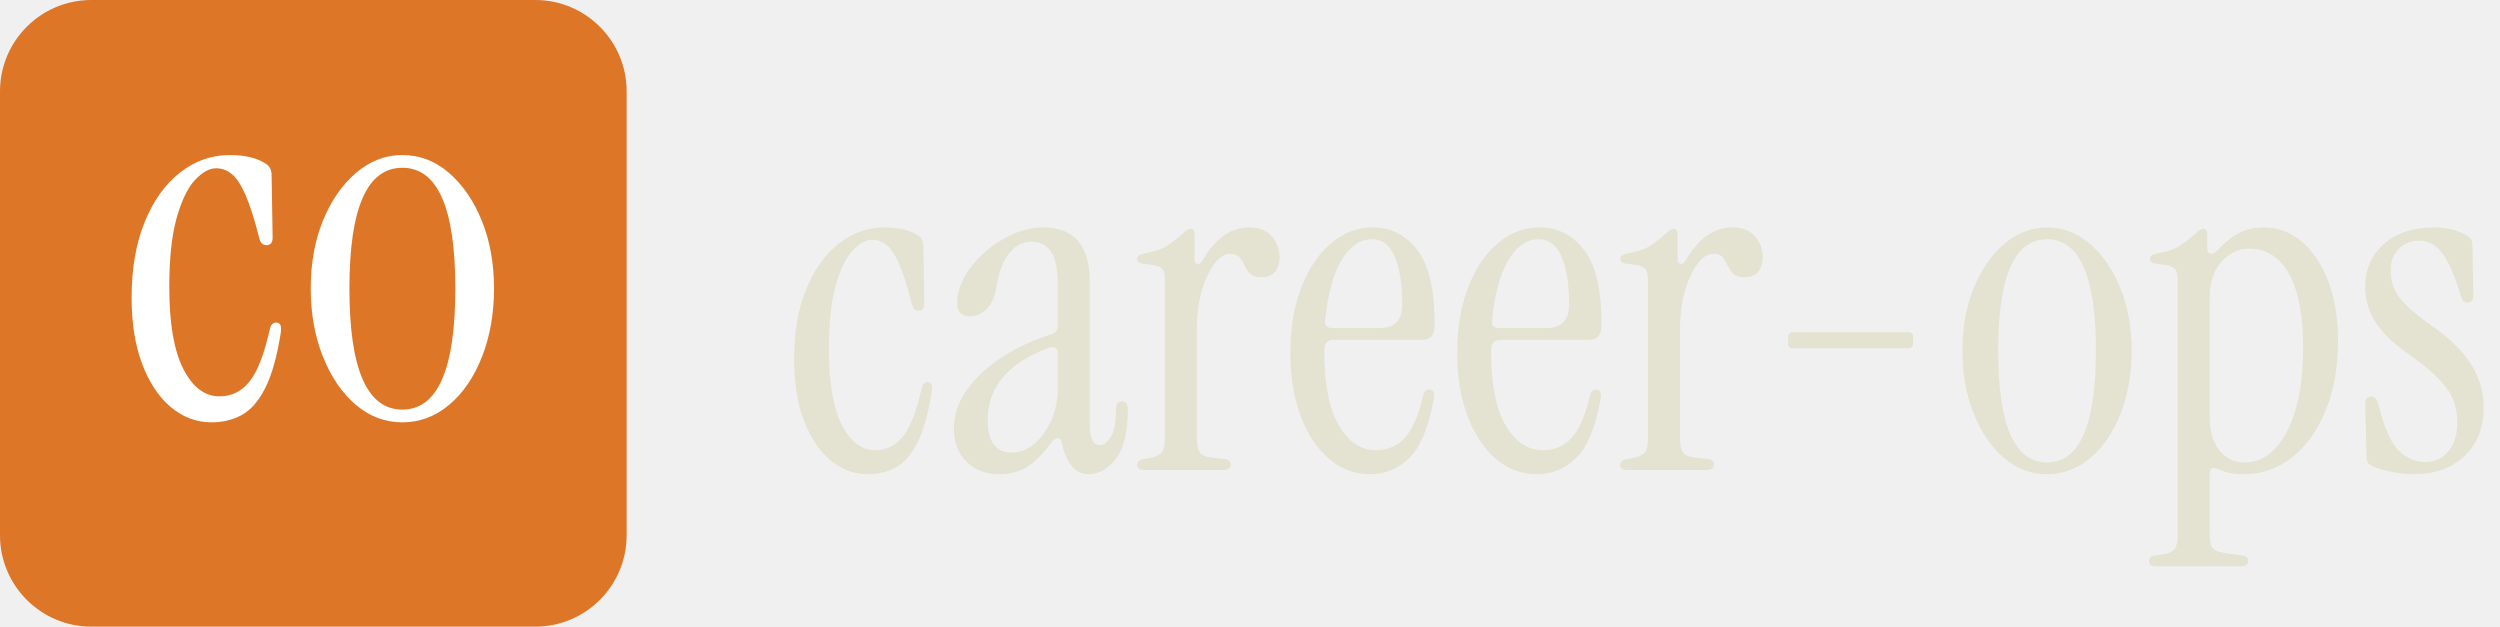
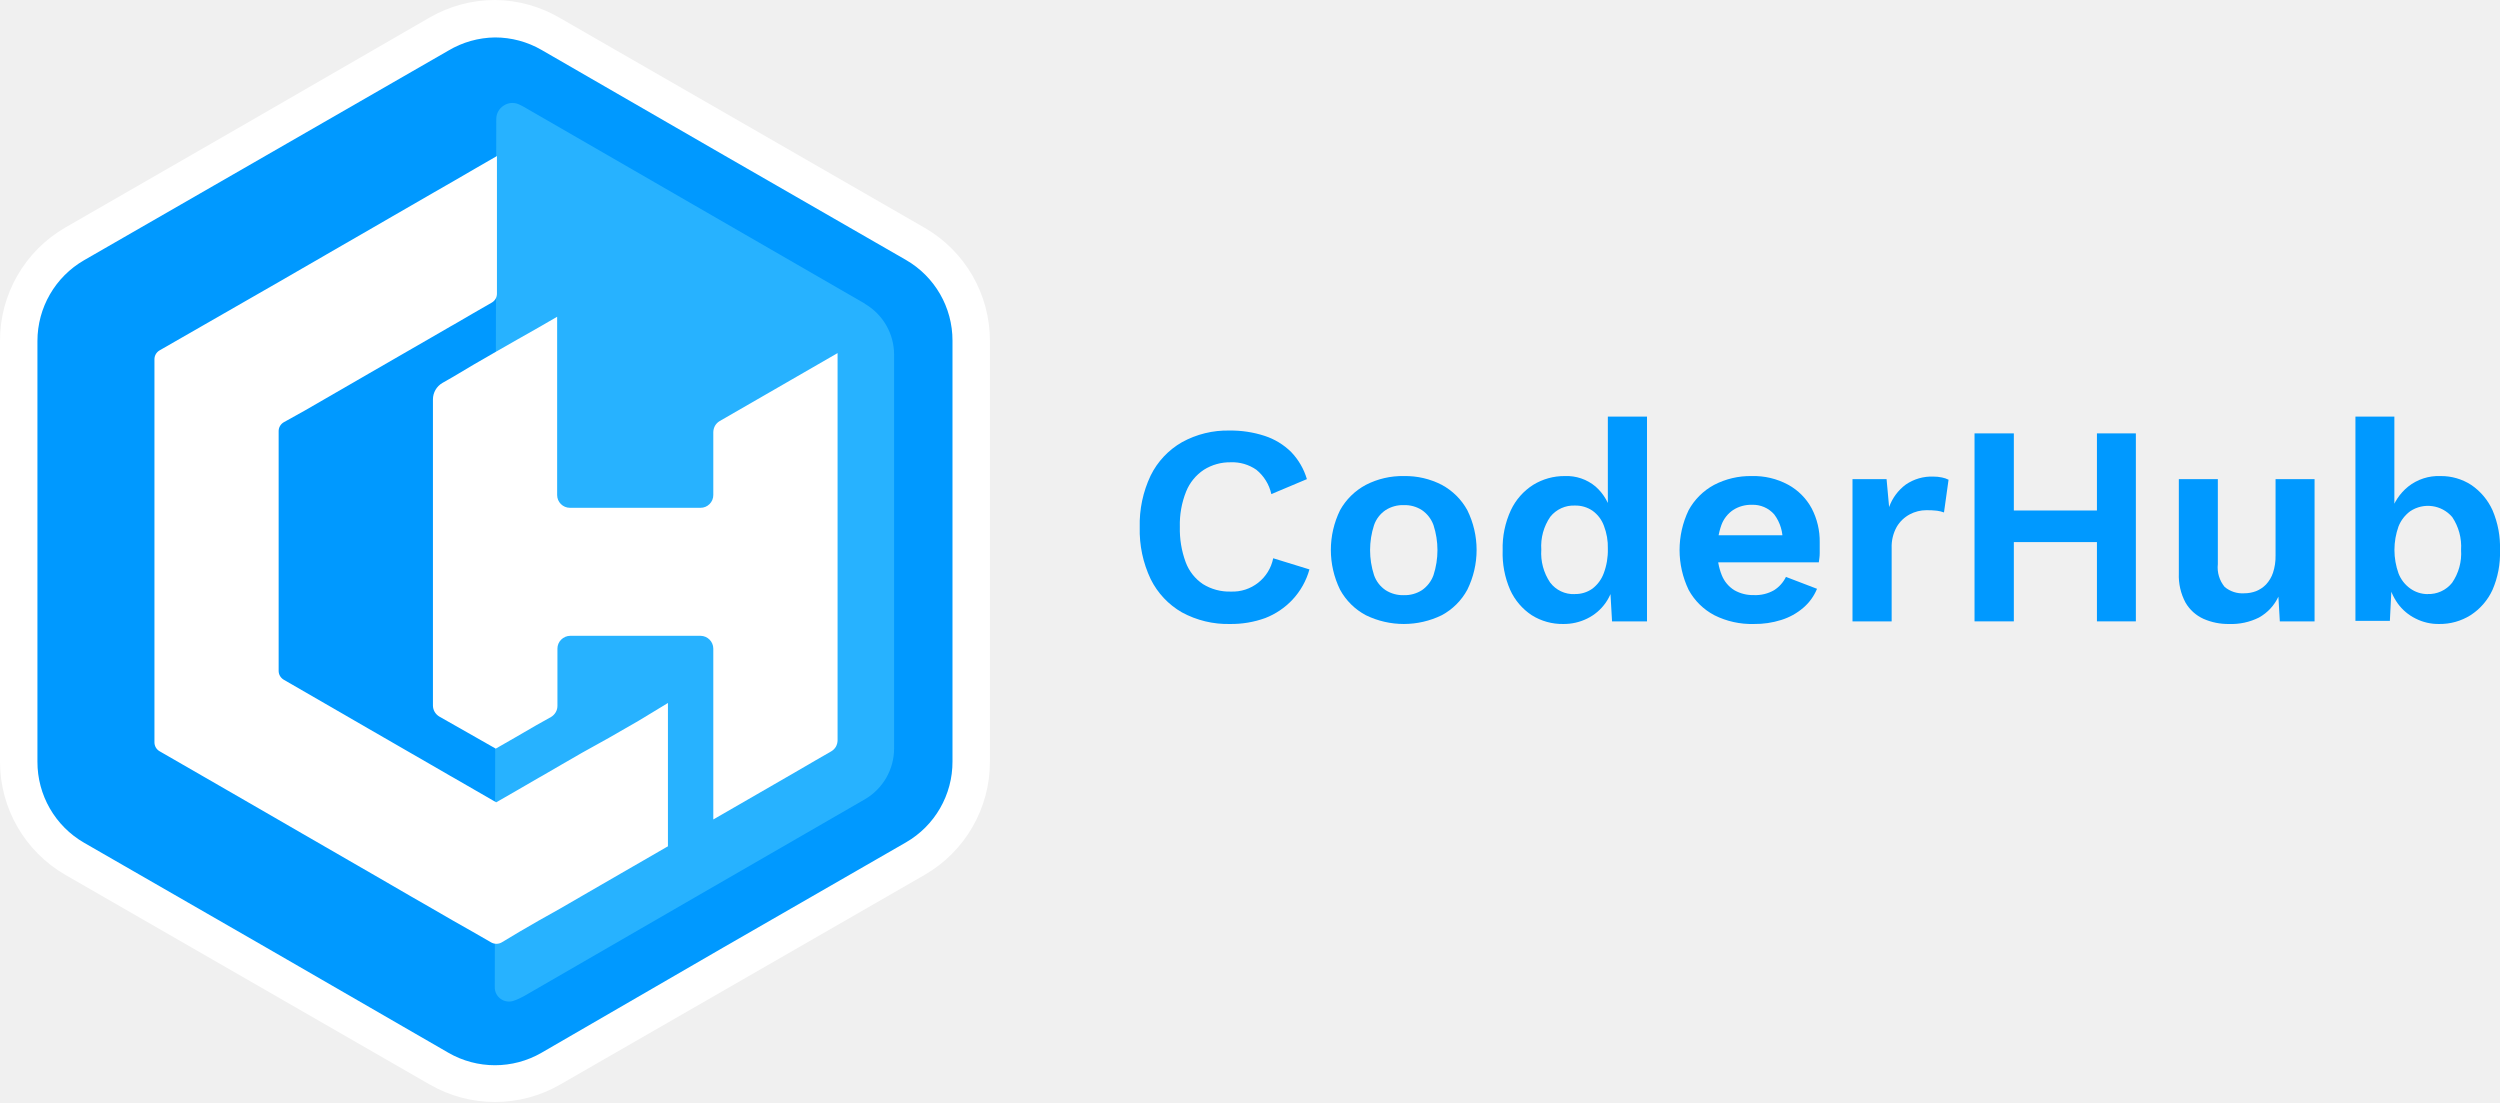
- <svg xmlns="http://www.w3.org/2000/svg" width="383" height="96" viewBox="0 0 383 96" role="img" aria-label="career-ops">
-   <rect width="96" height="96" rx="14" fill="#DD7627" />
-   <path d="M 32.407 64.702Q 28.975 64.702 26.206 62.401Q 23.437 60.100 21.799 55.810Q 20.161 51.520 20.161 45.592Q 20.161 38.962 22.150 34.048Q 24.139 29.134 27.571 26.443Q 31.003 23.752 35.215 23.752Q 38.803 23.752 40.831 25.156Q 41.611 25.702 41.611 26.872L 41.767 36.388Q 41.767 37.558 40.831 37.558Q 39.973 37.558 39.739 36.544Q 38.647 32.254 37.633 29.914Q 36.619 27.574 35.527 26.677Q 34.435 25.780 33.109 25.780Q 31.549 25.780 29.872 27.574Q 28.195 29.368 27.064 33.385Q 25.933 37.402 25.933 43.954Q 25.933 52.300 28.078 56.512Q 30.223 60.724 33.655 60.724Q 36.385 60.724 38.218 58.462Q 40.051 56.200 41.377 50.272Q 41.611 49.414 42.313 49.414Q 43.249 49.414 43.015 50.974Q 42.157 56.434 40.636 59.437Q 39.115 62.440 37.048 63.571Q 34.981 64.702 32.407 64.702Z" fill="#FFFFFF" />
-   <path d="M 61.643 64.702Q 57.665 64.702 54.506 62.011Q 51.347 59.320 49.475 54.640Q 47.603 49.960 47.603 44.188Q 47.603 38.416 49.475 33.814Q 51.347 29.212 54.545 26.482Q 57.743 23.752 61.643 23.752Q 65.621 23.752 68.780 26.482Q 71.939 29.212 73.811 33.814Q 75.683 38.416 75.683 44.188Q 75.683 49.960 73.850 54.640Q 72.017 59.320 68.819 62.011Q 65.621 64.702 61.643 64.702ZM 61.643 62.752Q 69.755 62.752 69.755 44.188Q 69.755 25.702 61.643 25.702Q 53.531 25.702 53.531 44.188Q 53.531 62.752 61.643 62.752Z" fill="#FFFFFF" />
-   <g transform="translate(120,72) scale(0.072)">
-     <path fill="#E4E2D0" d="M180 9Q136 9 100.50-20.50Q65-50 44-105Q23-160 23-236Q23-321 48.50-384Q74-447 118-481.50Q162-516 216-516Q262-516 288-498Q298-491 298-476L300-354Q300-339 288-339Q277-339 274-352Q260-407 247-437Q234-467 220-478.50Q206-490 189-490Q169-490 147.50-467Q126-444 111.50-392.50Q97-341 97-257Q97-150 124.50-96Q152-42 196-42Q231-42 254.50-71Q278-100 295-176Q298-187 307-187Q319-187 316-167Q305-97 285.50-58.50Q266-20 239.50-5.50Q213 9 180 9M459 9Q417 9 390-17.50Q363-44 363-88Q363-131 390-169.50Q417-208 464-239Q511-270 571-289Q584-293 584-306L584-397Q584-445 569-465.50Q554-486 528-486Q503-486 482.50-463.50Q462-441 453-388Q448-356 431.50-341.50Q415-327 398-327Q370-327 370-355Q370-384 386.50-412.50Q403-441 430-464.50Q457-488 489-502Q521-516 553-516Q652-516 652-401L652-95Q652-53 673-53Q686-53 697-70.50Q708-88 708-130Q708-146 721-146Q733-146 733-129Q733-56 707.50-23.50Q682 9 650 9Q626 9 612-10.50Q598-30 593-57Q592-67 584.50-67.50Q577-68 570-58Q546-25 521-8Q496 9 459 9M486-37Q512-37 534-55.50Q556-74 570-105Q584-136 584-175L584-248Q584-267 563-259Q502-237 468.50-198.50Q435-160 435-106Q435-37 486-37M892-446Q933-516 991-516Q1024-516 1040-496.50Q1056-477 1056-453Q1056-434 1046.50-422Q1037-410 1017-410Q1001-410 993.50-417.50Q986-425 981.50-435Q977-445 971-452.50Q965-460 951-460Q933-460 917-438.50Q901-417 890.50-381Q880-345 880-299L880-67Q880-46 886.50-37Q893-28 914-26L941-23Q952-21 952-12Q952 0 937 0L768 0Q753 0 753-11Q753-20 766-23L778-25Q799-29 805.50-37.50Q812-46 812-67L812-403Q812-421 806.50-427.50Q801-434 787-436L766-439Q753-440 753-450Q753-458 769-461Q800-466 816.50-477Q833-488 851-504Q860-513 866-513Q875-513 875-501L875-447Q875-440 881-438.50Q887-437 892-446M1248 9Q1200 9 1162-23Q1124-55 1101.50-113.50Q1079-172 1079-249Q1079-328 1102-388Q1125-448 1165-482Q1205-516 1254-516Q1313-516 1349.50-467.50Q1386-419 1386-310Q1386-277 1361-277L1171-277Q1151-277 1151-254Q1151-148 1182-95Q1213-42 1261-42Q1299-42 1323-69Q1347-96 1362-160Q1365-171 1375-171Q1387-171 1384-151Q1368-62 1333-26.50Q1298 9 1248 9M1168-302L1269-302Q1317-302 1317-352Q1317-417 1301-454Q1285-491 1253-491Q1214-491 1187.50-446Q1161-401 1153-318Q1151-302 1168-302M1603 9Q1555 9 1517-23Q1479-55 1456.50-113.50Q1434-172 1434-249Q1434-328 1457-388Q1480-448 1520-482Q1560-516 1609-516Q1668-516 1704.50-467.50Q1741-419 1741-310Q1741-277 1716-277L1526-277Q1506-277 1506-254Q1506-148 1537-95Q1568-42 1616-42Q1654-42 1678-69Q1702-96 1717-160Q1720-171 1730-171Q1742-171 1739-151Q1723-62 1688-26.50Q1653 9 1603 9M1523-302L1624-302Q1672-302 1672-352Q1672-417 1656-454Q1640-491 1608-491Q1569-491 1542.50-446Q1516-401 1508-318Q1506-302 1523-302M1920-446Q1961-516 2019-516Q2052-516 2068-496.50Q2084-477 2084-453Q2084-434 2074.50-422Q2065-410 2045-410Q2029-410 2021.50-417.50Q2014-425 2009.50-435Q2005-445 1999-452.50Q1993-460 1979-460Q1961-460 1945-438.50Q1929-417 1918.50-381Q1908-345 1908-299L1908-67Q1908-46 1914.50-37Q1921-28 1942-26L1969-23Q1980-21 1980-12Q1980 0 1965 0L1796 0Q1781 0 1781-11Q1781-20 1794-23L1806-25Q1827-29 1833.50-37.50Q1840-46 1840-67L1840-403Q1840-421 1834.50-427.50Q1829-434 1815-436L1794-439Q1781-440 1781-450Q1781-458 1797-461Q1828-466 1844.50-477Q1861-488 1879-504Q1888-513 1894-513Q1903-513 1903-501L1903-447Q1903-440 1909-438.50Q1915-437 1920-446M2394-259L2148-259Q2138-259 2138-269L2138-283Q2138-293 2148-293L2394-293Q2404-293 2404-283L2404-269Q2404-259 2394-259M2689 9Q2638 9 2597.50-25.50Q2557-60 2533-120Q2509-180 2509-254Q2509-328 2533-387Q2557-446 2598-481Q2639-516 2689-516Q2740-516 2780.50-481Q2821-446 2845-387Q2869-328 2869-254Q2869-180 2845.50-120Q2822-60 2781-25.50Q2740 9 2689 9M2689-16Q2793-16 2793-254Q2793-491 2689-491Q2585-491 2585-254Q2585-16 2689-16M3102 205L2921 205Q2906 205 2906 194Q2906 183 2919 182L2933 180Q2954 177 2960.50 168Q2967 159 2967 138L2967-403Q2967-421 2961.50-427.50Q2956-434 2942-436L2921-439Q2908-440 2908-450Q2908-458 2924-461Q2955-466 2971.50-477Q2988-488 3006-504Q3015-513 3021-513Q3030-513 3030-501L3030-470Q3030-463 3036-460.50Q3042-458 3050-466L3061-477Q3081-497 3102-506.50Q3123-516 3150-516Q3196-516 3231.50-485.50Q3267-455 3287.50-401Q3308-347 3308-274Q3308-191 3282-127Q3256-63 3210.50-27Q3165 9 3106 9Q3076 9 3053-2Q3035-10 3035 9L3035 138Q3035 159 3041.50 166.50Q3048 174 3069 177L3106 182Q3117 184 3117 193Q3117 205 3102 205M3109-16Q3165-16 3199.50-82Q3234-148 3234-260Q3234-363 3204-417Q3174-471 3119-471Q3085-471 3060-443Q3035-415 3035-365L3035-113Q3035-68 3055.50-42Q3076-16 3109-16M3469 9Q3446 9 3420 3.50Q3394-2 3378-10Q3369-15 3369-27L3366-139Q3366-156 3379-156Q3390-156 3394-140Q3411-69 3435.50-43Q3460-17 3495-17Q3524-17 3543-39.50Q3562-62 3562-102Q3562-142 3540-173Q3518-204 3466-241Q3414-276 3390-311.50Q3366-347 3366-389Q3366-446 3406-481Q3446-516 3512-516Q3532-516 3551-511.50Q3570-507 3585-497Q3594-491 3594-481L3596-371Q3596-356 3584-356Q3577-356 3574-360.50Q3571-365 3569-372Q3549-437 3529-462.50Q3509-488 3480-488Q3454-488 3437-470Q3420-452 3420-425Q3420-390 3441-364Q3462-338 3517-300Q3567-264 3592.50-222.50Q3618-181 3618-132Q3618-68 3577-29.50Q3536 9 3469 9" />
-   </g>
+ <svg xmlns="http://www.w3.org/2000/svg" role="img" aria-label="CoderHub OS" viewBox="0 0 333.94 147.29">
+   <defs>
+     <style>.cls-1{fill:#09f;}.cls-2{fill:#fff;}.cls-3{fill:#27b2ff;}</style>
+   </defs>
+   <path class="cls-1" d="M174.91,76.06a9.73,9.73,0,0,1-2.28,4.06A9.93,9.93,0,0,1,169,82.56a13.29,13.29,0,0,1-4.68.79,12.82,12.82,0,0,1-6.44-1.55,10.46,10.46,0,0,1-4.18-4.45,15.2,15.2,0,0,1-1.46-6.92,15.19,15.19,0,0,1,1.46-6.91,10.46,10.46,0,0,1,4.18-4.45,12.56,12.56,0,0,1,6.37-1.56,14.54,14.54,0,0,1,4.67.71,9,9,0,0,1,3.55,2.16A8.83,8.83,0,0,1,174.57,64l-4.75,2a5.78,5.78,0,0,0-2-3.25,5.61,5.61,0,0,0-3.42-1,6.52,6.52,0,0,0-3.59,1,6.32,6.32,0,0,0-2.37,2.9,11.81,11.81,0,0,0-.84,4.73,12.71,12.71,0,0,0,.78,4.72,6.08,6.08,0,0,0,2.3,2.92,6.66,6.66,0,0,0,3.72,1,5.54,5.54,0,0,0,5.67-4.45Z" />
+   <path class="cls-1" d="M187.53,63.59a10.6,10.6,0,0,1,5.07,1.18A8.49,8.49,0,0,1,196,68.15a12,12,0,0,1,0,10.62,8.38,8.38,0,0,1-3.42,3.41,11.55,11.55,0,0,1-10.13,0A8.43,8.43,0,0,1,179,78.77a12.08,12.08,0,0,1,0-10.62,8.54,8.54,0,0,1,3.44-3.38A10.65,10.65,0,0,1,187.53,63.59Zm0,3.88a4.28,4.28,0,0,0-2.45.67,4,4,0,0,0-1.54,2,10.82,10.82,0,0,0,0,6.69,4,4,0,0,0,1.54,2,4.28,4.28,0,0,0,2.45.67,4.23,4.23,0,0,0,2.41-.67,4.14,4.14,0,0,0,1.54-2,10.82,10.82,0,0,0,0-6.69,4.14,4.14,0,0,0-1.54-2A4.23,4.23,0,0,0,187.53,67.47Z" />
+   <path class="cls-1" d="M208.81,83.35a7.67,7.67,0,0,1-4.2-1.17,8,8,0,0,1-2.89-3.39,12.16,12.16,0,0,1-1-5.28,11.91,11.91,0,0,1,1.1-5.37,8.06,8.06,0,0,1,3-3.39A7.94,7.94,0,0,1,209,63.59,6,6,0,0,1,213.14,65a6.7,6.7,0,0,1,2.13,3.72l-.5.61V55.65H220V83h-4.67L215,77.2l.61.3A6.48,6.48,0,0,1,212,82.63,7.05,7.05,0,0,1,208.81,83.35Zm1.52-4a3.93,3.93,0,0,0,2.35-.7,4.56,4.56,0,0,0,1.54-2.07,8.67,8.67,0,0,0,.55-3.27,7.89,7.89,0,0,0-.53-3.09,4.27,4.27,0,0,0-1.52-2,4,4,0,0,0-2.32-.69,4,4,0,0,0-3.32,1.5,6.94,6.94,0,0,0-1.2,4.39,7,7,0,0,0,1.18,4.39A3.91,3.91,0,0,0,210.33,79.36Z" />
+   <path class="cls-1" d="M234.27,83.35A11.09,11.09,0,0,1,229,82.18a8.32,8.32,0,0,1-3.44-3.39,12.3,12.3,0,0,1,0-10.64,8.44,8.44,0,0,1,3.4-3.38,10.46,10.46,0,0,1,5-1.18,9.68,9.68,0,0,1,4.9,1.16A7.86,7.86,0,0,1,242,67.91a9.48,9.48,0,0,1,1.07,4.54c0,.51,0,1,0,1.44s-.07.86-.12,1.22H227.73V71.5h12.88l-2.5.91A5.62,5.62,0,0,0,237,68.72,3.77,3.77,0,0,0,234,67.43a4.43,4.43,0,0,0-2.49.69,4.13,4.13,0,0,0-1.57,2,9.23,9.23,0,0,0-.53,3.4,8.17,8.17,0,0,0,.58,3.32,4.18,4.18,0,0,0,1.68,2,5,5,0,0,0,2.6.65,5,5,0,0,0,2.7-.65,4.36,4.36,0,0,0,1.59-1.78l4.15,1.59a6.65,6.65,0,0,1-1.85,2.55,8.29,8.29,0,0,1-2.92,1.61A11.6,11.6,0,0,1,234.27,83.35Z" />
+   <path class="cls-1" d="M247.45,83V64H252l.34,3.73a6.45,6.45,0,0,1,2.22-3,6.09,6.09,0,0,1,3.67-1.07,5.42,5.42,0,0,1,1.18.12,3.26,3.26,0,0,1,.87.3l-.61,4.37a4.5,4.5,0,0,0-.93-.23,11.06,11.06,0,0,0-1.42-.07,4.7,4.7,0,0,0-2.21.55,4.44,4.44,0,0,0-1.75,1.67,5.41,5.41,0,0,0-.68,2.83V83Z" />
+   <path class="cls-1" d="M269,57.89V83h-5.25V57.89Zm13.79,10.3v4.22H266.42V68.19Zm2.51-10.3V83H280.1V57.89Z" />
+   <path class="cls-1" d="M297.77,83.35a8.16,8.16,0,0,1-3.42-.68,5.31,5.31,0,0,1-2.42-2.18,7.63,7.63,0,0,1-.89-3.9V64h5.21V75.34a4.1,4.1,0,0,0,.91,3.06,3.69,3.69,0,0,0,2.62.85,4.43,4.43,0,0,0,1.56-.28,3.85,3.85,0,0,0,1.35-.9,4.31,4.31,0,0,0,.93-1.57,6.92,6.92,0,0,0,.34-2.3V64h5.21V83h-4.64l-.19-3.3a6.15,6.15,0,0,1-2.6,2.79A8.22,8.22,0,0,1,297.77,83.35Z" />
+   <path class="cls-1" d="M325.81,83.35a6.68,6.68,0,0,1-3.17-.74,6.47,6.47,0,0,1-2.36-2A7.76,7.76,0,0,1,319,77.62l.53-.69-.3,6h-4.6V55.65h5.2V69.33l-.49-.8A7,7,0,0,1,321.67,65,6.52,6.52,0,0,1,326,63.59a7.39,7.39,0,0,1,4.09,1.18,8.15,8.15,0,0,1,2.85,3.38,12.56,12.56,0,0,1,1,5.36,12.31,12.31,0,0,1-1,5.28A8,8,0,0,1,330,82.18,7.67,7.67,0,0,1,325.81,83.35Zm-1.56-4a4,4,0,0,0,3.29-1.5,6.9,6.9,0,0,0,1.2-4.39,7.06,7.06,0,0,0-1.18-4.39,4.26,4.26,0,0,0-5.63-.77,4.66,4.66,0,0,0-1.54,2,9.32,9.32,0,0,0,0,6.31,4.45,4.45,0,0,0,1.56,2A4,4,0,0,0,324.25,79.36Z" />
+   <path class="cls-1" d="M66.12,144.79a15,15,0,0,1-7.48-2L10,114.69a14.92,14.92,0,0,1-7.48-13V45.55A14.92,14.92,0,0,1,10,32.6L58.64,4.5a15,15,0,0,1,15,0l48.67,28.1a14.94,14.94,0,0,1,7.47,12.95v56.19a14.94,14.94,0,0,1-7.47,13l-48.67,28.1A15,15,0,0,1,66.12,144.79Z" />
+   <path class="cls-2" d="M66.12,5a12.43,12.43,0,0,1,6.22,1.67L96.68,20.72l24.33,14a12.42,12.42,0,0,1,6.22,10.79v56.19A12.42,12.42,0,0,1,121,112.53l-24.33,14L72.34,140.62a12.44,12.44,0,0,1-12.45,0L35.56,126.57l-24.33-14A12.46,12.46,0,0,1,5,101.74V45.55a12.46,12.46,0,0,1,6.23-10.79l24.33-14,24.33-14A12.49,12.49,0,0,1,66.12,5m0-5a17.49,17.49,0,0,0-8.73,2.34L33.06,16.39l-24.33,14A17.46,17.46,0,0,0,0,45.55v56.19a17.46,17.46,0,0,0,8.73,15.12l24.33,14,24.33,14a17.44,17.44,0,0,0,17.45,0l24.34-14,24.33-14a17.42,17.42,0,0,0,8.72-15.12V45.55a17.42,17.42,0,0,0-8.72-15.12l-24.33-14-24.34-14A17.45,17.45,0,0,0,66.12,0Z" />
+   <path class="cls-3" d="M115.56,40.58,92.79,27.44,70,14.29l-.35-.19-.36-.17a2.09,2.09,0,0,0-2,.17,2.12,2.12,0,0,0-1,1.78l-.1,58-.1,58a1.88,1.88,0,0,0,.79,1.55,1.91,1.91,0,0,0,1.73.25,6,6,0,0,0,.7-.28c.23-.1.45-.22.68-.34l22.76-13.15,22.77-13.14a7.86,7.86,0,0,0,3.91-6.77V47.35a7.86,7.86,0,0,0-3.91-6.77Z" />
+   <path class="cls-2" d="M89.22,93.9v19.15l-.11.06-.11.06h0l-3.06,1.77-3.07,1.77-2.56,1.48-2.56,1.48-2.92,1.69L71.91,123l-2.47,1.43L67,125.89a1.39,1.39,0,0,1-.69.18,1.42,1.42,0,0,1-.69-.18l-2.52-1.45L60.56,123l-2.82-1.63-2.82-1.62-2.62-1.52-2.61-1.51-3.07-1.77-3.06-1.77-.11-.06-.1-.06-3.07-1.77-3.06-1.77-7.95-4.59-7.95-4.58a1.37,1.37,0,0,1-.69-1.2V48a1.37,1.37,0,0,1,.18-.69,1.39,1.39,0,0,1,.51-.51l8-4.59,8-4.59,3.06-1.77,3.07-1.77.1-.06.1-.06,3.07-1.77,3.07-1.77,2.61-1.51,2.62-1.51,2.82-1.63,2.82-1.62,2.86-1.66,2.86-1.65V39.22a1.37,1.37,0,0,1-.18.69,1.39,1.39,0,0,1-.51.51l-2.52,1.45-2.51,1.46-.21.12-.2.11-2.61,1.51-2.62,1.51-5.79,3.34-5.78,3.34-2.72,1.57L37.91,56.4a1.39,1.39,0,0,0-.51.51,1.34,1.34,0,0,0-.18.69v32a1.37,1.37,0,0,0,.18.69,1.46,1.46,0,0,0,.51.51l2.72,1.57,2.72,1.57,5.78,3.34,5.79,3.34,2.62,1.51,2.61,1.51.2.11.21.12,2.86,1.65,2.86,1.65h0l2.82-1.62,2.81-1.63.25-.14.25-.14h0l2.67-1.55,2.67-1.54,1.8-1,1.8-1,3.93-2.26Z" />
+   <path class="cls-2" d="M111.87,47.17,104,51.71l-7.86,4.53a1.73,1.73,0,0,0-.63.63,1.8,1.8,0,0,0-.23.85v8.4a1.69,1.69,0,0,1-.5,1.21,1.67,1.67,0,0,1-1.2.5H76.13a1.71,1.71,0,0,1-1.71-1.71V42.31l-1.28.74-1.28.74L69,45.41,66.22,47h0l-2.86,1.65L60.5,50.35l-.7.4-.7.4a2.54,2.54,0,0,0-1.27,2.2V94.23a1.7,1.7,0,0,0,.23.86,1.81,1.81,0,0,0,.63.63l3.77,2.14L66.22,100h0l2.7-1.55,2.69-1.56,1-.56,1-.56a1.78,1.78,0,0,0,.62-.63,1.67,1.67,0,0,0,.23-.85V86.64a1.67,1.67,0,0,1,.5-1.2,1.72,1.72,0,0,1,1.21-.51H93.58a1.72,1.72,0,0,1,1.7,1.71v22.82l5.69-3.28,5.68-3.28,2.18-1.27,2.19-1.26a1.78,1.78,0,0,0,.63-.62,1.81,1.81,0,0,0,.23-.86V47.17Z" />
</svg>
